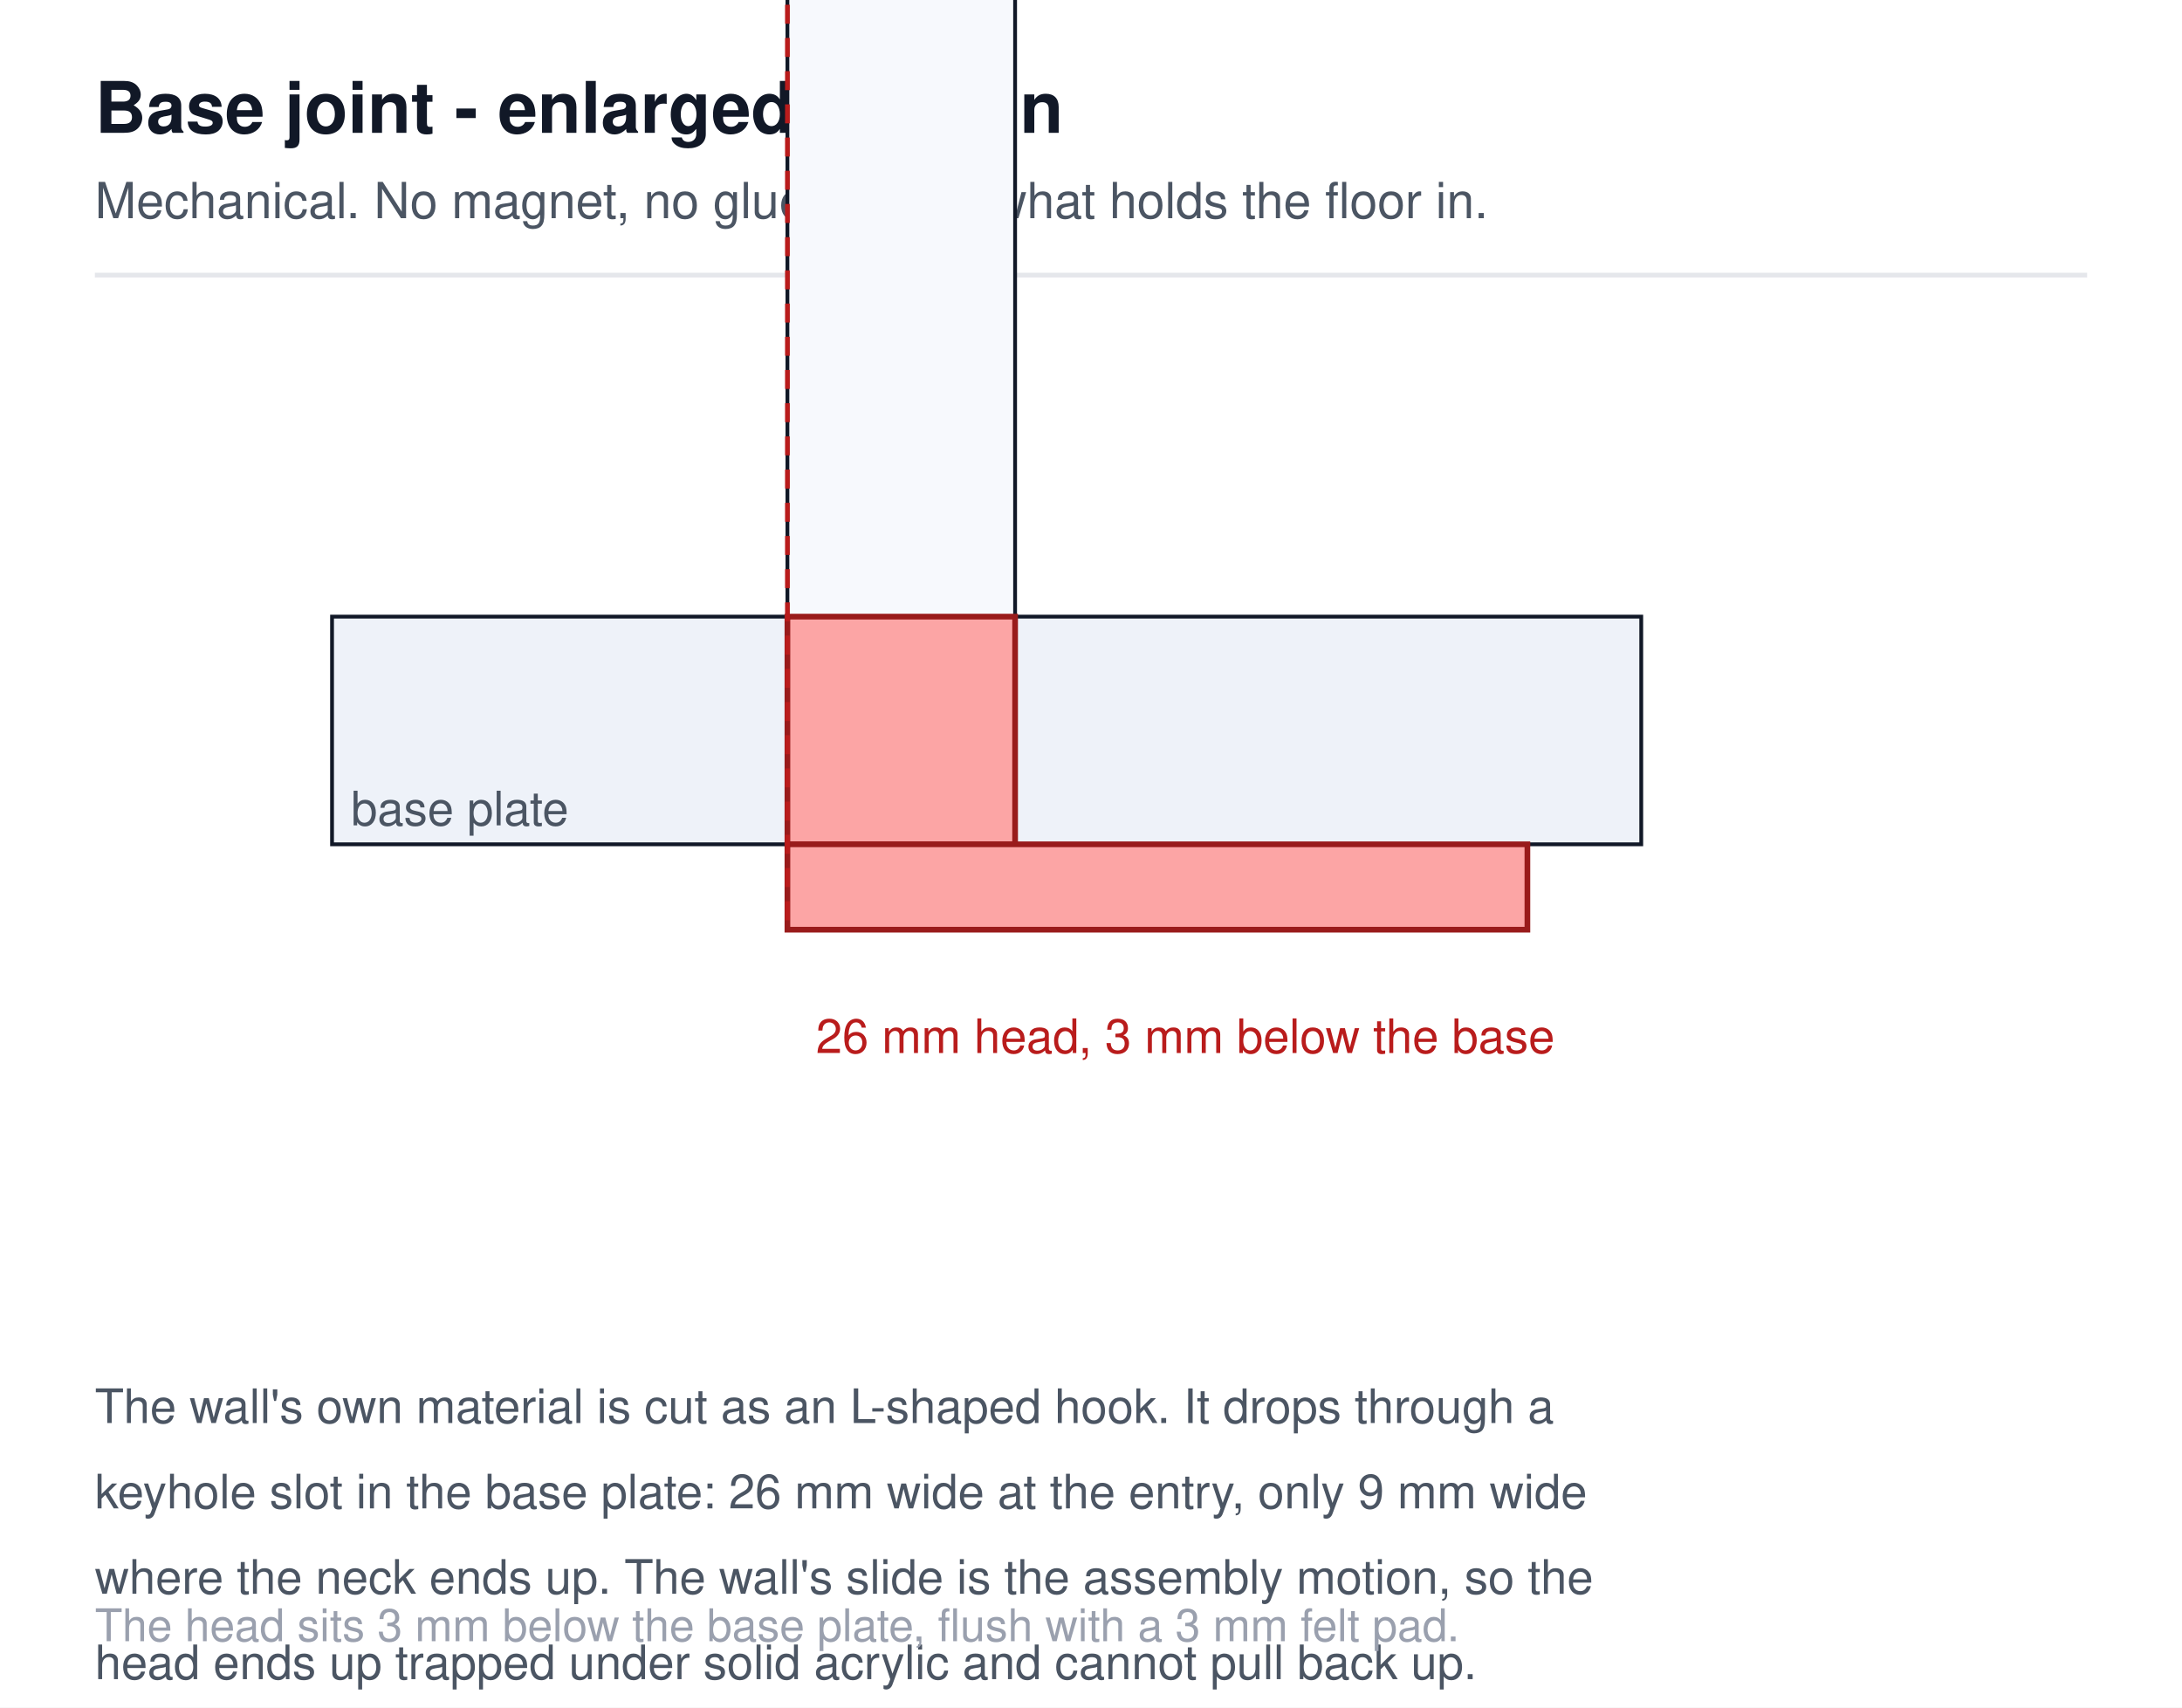
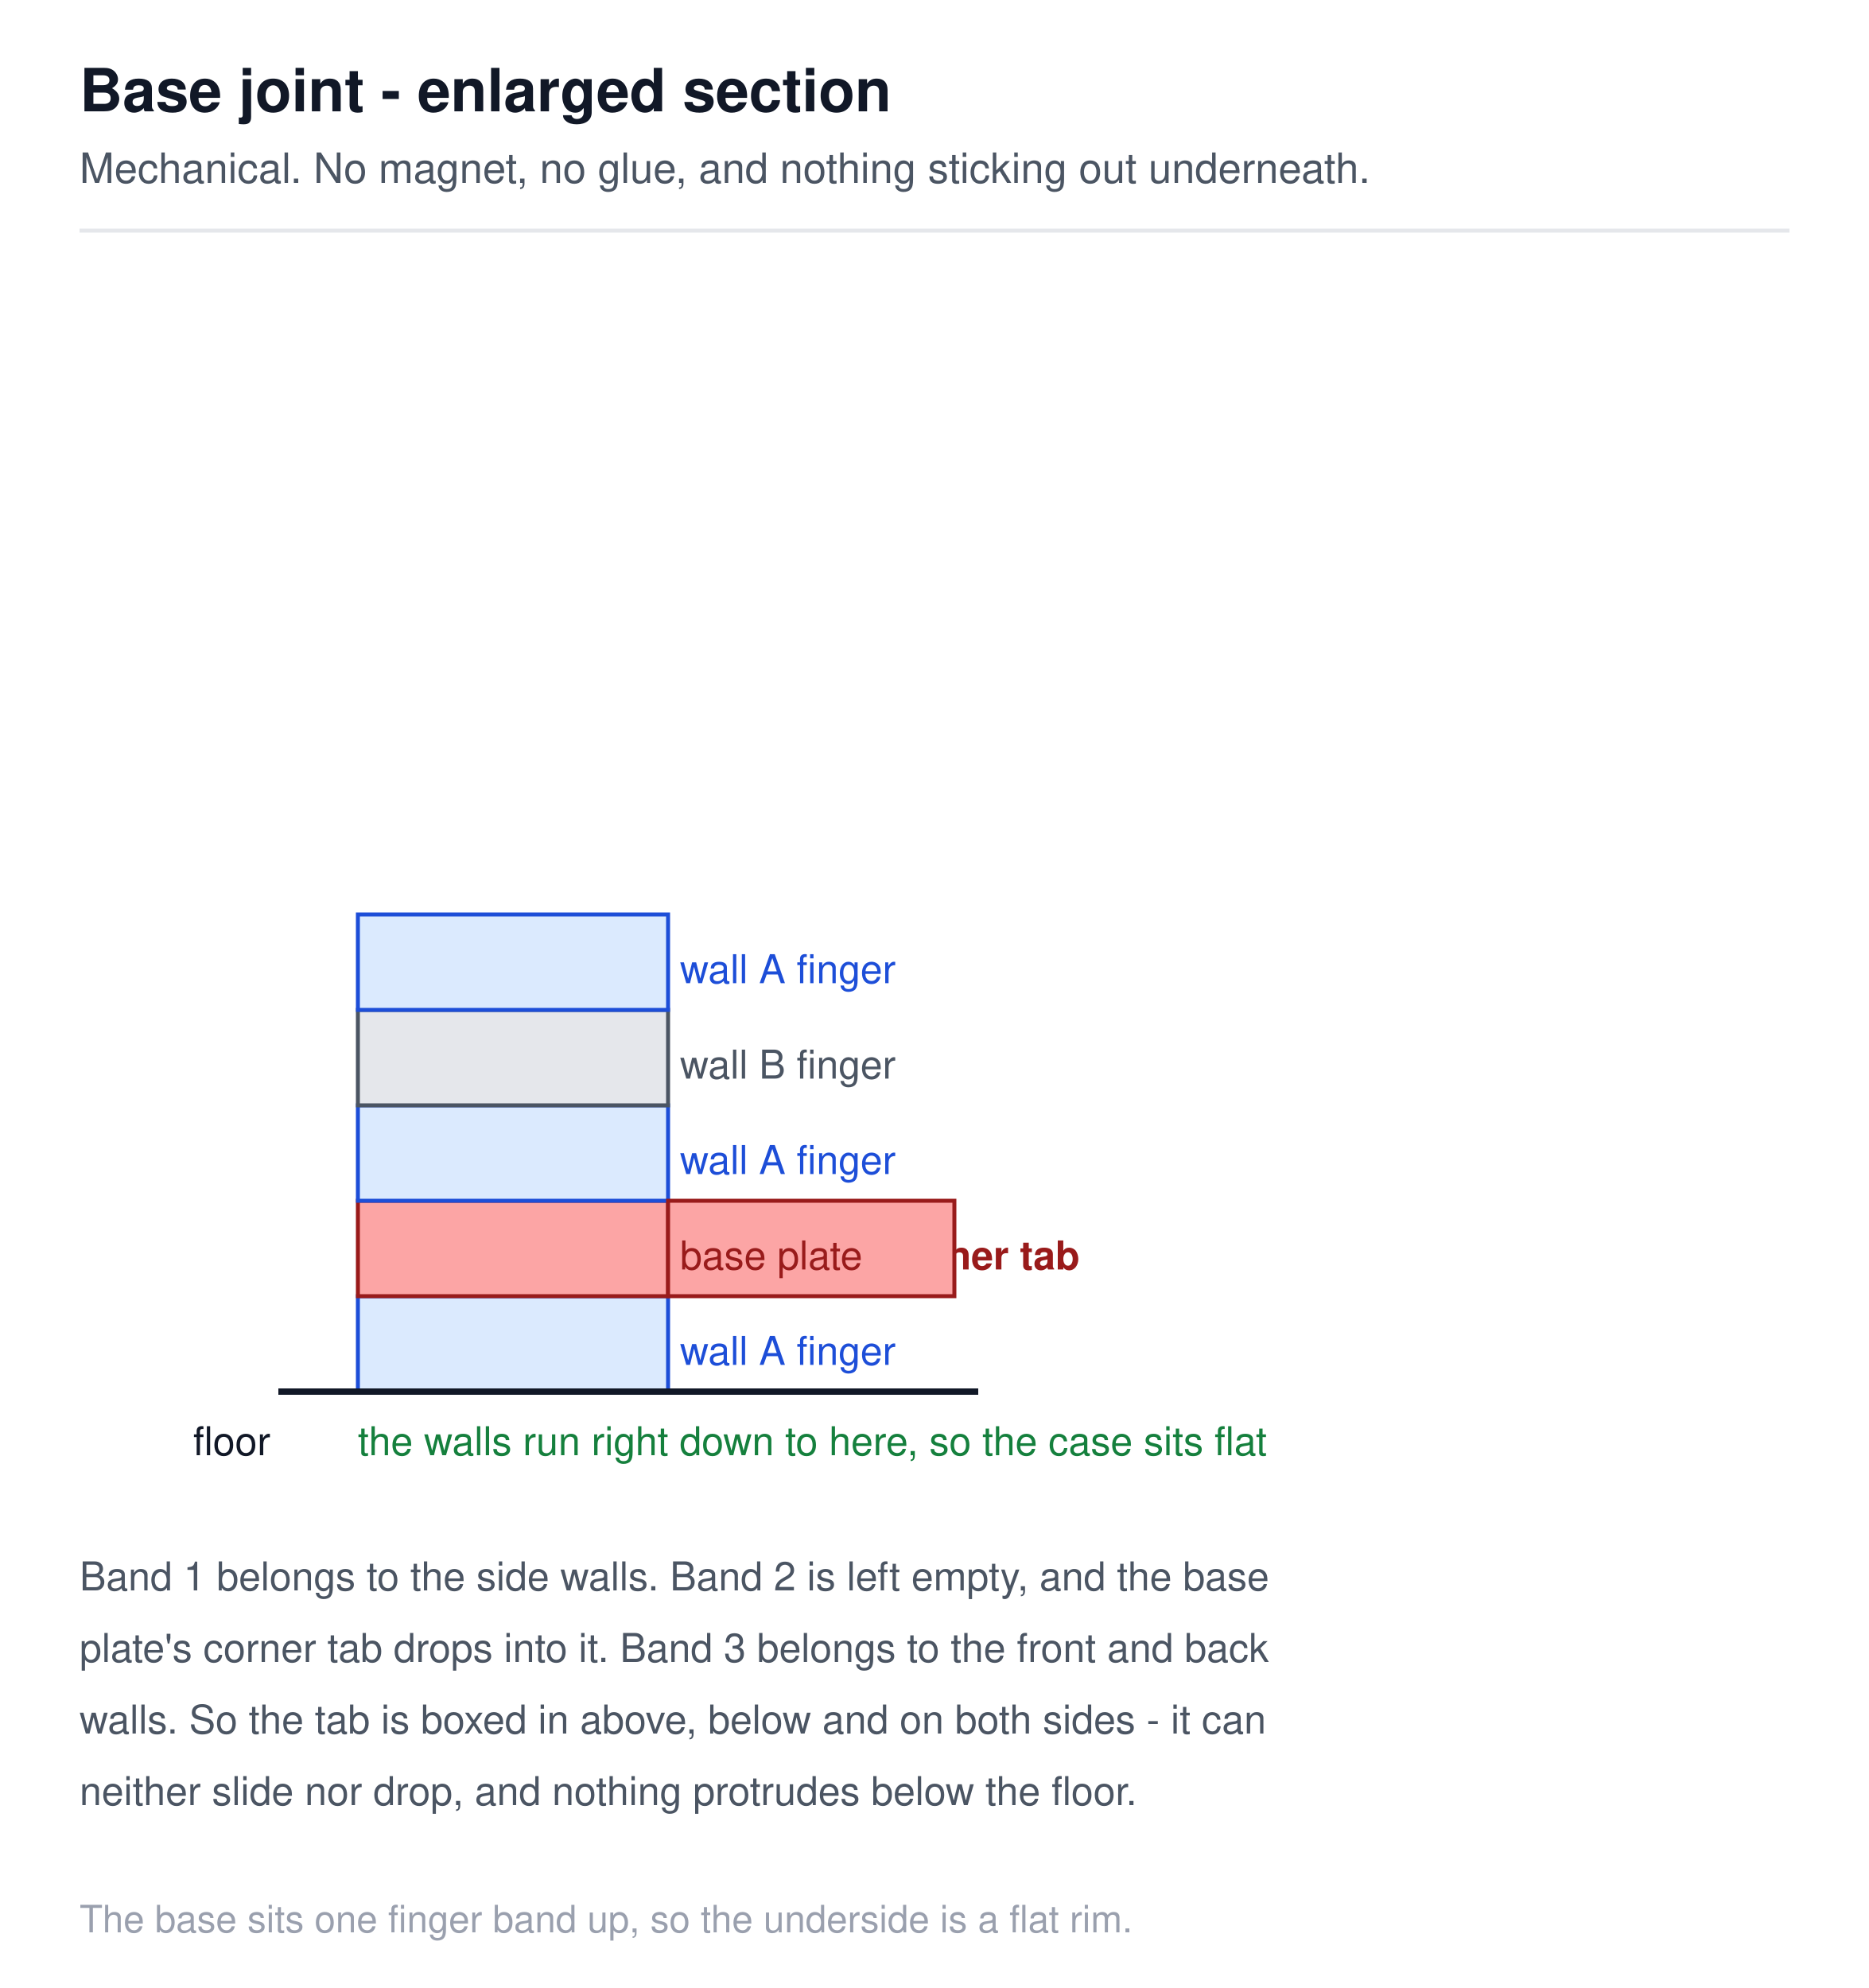
- <svg xmlns="http://www.w3.org/2000/svg" width="460" height="360" viewBox="0 0 460 360" font-family="Helvetica, Arial, sans-serif">
-   <rect width="460" height="360" fill="#ffffff" />
+ <svg xmlns="http://www.w3.org/2000/svg" width="470" height="500" viewBox="0 0 470 500" font-family="Helvetica, Arial, sans-serif">
+   <rect width="470" height="500" fill="#ffffff" />
  <text x="20" y="28" font-size="15" fill="#111827" text-anchor="start" font-weight="bold">Base joint - enlarged section</text>
-   <text x="20" y="46" font-size="10.5" fill="#4b5563" text-anchor="start" font-weight="normal">Mechanical. No magnet, no glue. This is what holds the floor in.</text>
-   <line x1="20" y1="58" x2="440" y2="58" stroke="#e5e7eb" />
-   <rect x="70.00" y="130.00" width="276.00" height="48.00" fill="#eef2f9" stroke="#111827" stroke-width="0.8" />
-   <rect x="166.00" y="-146.00" width="48.00" height="276.00" fill="#f7f9fd" stroke="#111827" stroke-width="0.8" />
-   <rect x="166.00" y="130.00" width="48.00" height="48.00" fill="#fca5a5" stroke="#991b1b" stroke-width="1.2" />
-   <rect x="166.00" y="178.00" width="156.00" height="18.00" fill="#fca5a5" stroke="#991b1b" stroke-width="1.2" />
-   <line x1="166.0" y1="-146.0" x2="166.0" y2="196.0" stroke="#b91c1c" stroke-width="1" stroke-dasharray="4 3" />
-   <text x="174.0" y="-110.0" font-size="10" fill="#4b5563" text-anchor="start" font-weight="normal">wall</text>
-   <text x="74.0" y="174.0" font-size="10" fill="#4b5563" text-anchor="start" font-weight="normal">base plate</text>
-   <text x="172.0" y="222.0" font-size="10" fill="#b91c1c" text-anchor="start" font-weight="normal">26 mm head, 3 mm below the base</text>
-   <text x="20" y="300" font-size="10" fill="#4b5563" text-anchor="start" font-weight="normal">The wall's own material is cut as an L-shaped hook. It drops through a</text>
-   <text x="20" y="318" font-size="10" fill="#4b5563" text-anchor="start" font-weight="normal">keyhole slot in the base plate: 26 mm wide at the entry, only 9 mm wide</text>
-   <text x="20" y="336" font-size="10" fill="#4b5563" text-anchor="start" font-weight="normal">where the neck ends up. The wall's slide is the assembly motion, so the</text>
-   <text x="20" y="354" font-size="10" fill="#4b5563" text-anchor="start" font-weight="normal">head ends up trapped under solid acrylic and cannot pull back up.</text>
-   <text x="20" y="346" font-size="9.5" fill="#9aa0ae" text-anchor="start" font-weight="normal">The head sits 3 mm below the base plate, flush with a 3 mm felt pad.</text>
+   <text x="20" y="46" font-size="10.5" fill="#4b5563" text-anchor="start" font-weight="normal">Mechanical. No magnet, no glue, and nothing sticking out underneath.</text>
+   <line x1="20" y1="58" x2="450" y2="58" stroke="#e5e7eb" />
+   <rect x="90.00" y="326.00" width="78.00" height="24.00" fill="#dbeafe" stroke="#1d4ed8" stroke-width="1.0" />
+   <text x="171.0" y="343.28" font-size="10" fill="#1d4ed8" text-anchor="start" font-weight="normal">wall A finger</text>
+   <rect x="90.00" y="302.00" width="78.00" height="24.00" fill="#fca5a5" stroke="#991b1b" stroke-width="1.0" />
+   <text x="171.0" y="319.28" font-size="10" fill="#991b1b" text-anchor="start" font-weight="bold">base plate corner tab</text>
+   <rect x="90.00" y="278.00" width="78.00" height="24.00" fill="#dbeafe" stroke="#1d4ed8" stroke-width="1.0" />
+   <text x="171.0" y="295.28" font-size="10" fill="#1d4ed8" text-anchor="start" font-weight="normal">wall A finger</text>
+   <rect x="90.00" y="254.00" width="78.00" height="24.00" fill="#e5e7eb" stroke="#4b5563" stroke-width="1.0" />
+   <text x="171.0" y="271.28" font-size="10" fill="#4b5563" text-anchor="start" font-weight="normal">wall B finger</text>
+   <rect x="90.00" y="230.00" width="78.00" height="24.00" fill="#dbeafe" stroke="#1d4ed8" stroke-width="1.0" />
+   <text x="171.0" y="247.28" font-size="10" fill="#1d4ed8" text-anchor="start" font-weight="normal">wall A finger</text>
+   <rect x="168.00" y="302.00" width="72.00" height="24.00" fill="#fca5a5" stroke="#991b1b" stroke-width="1.0" />
+   <text x="171.0" y="319.28" font-size="10" fill="#991b1b" text-anchor="start" font-weight="normal">base plate</text>
+   <line x1="70.0" y1="350.0" x2="246.0" y2="350.0" stroke="#111827" stroke-width="1.6" />
+   <text x="68.0" y="366.0" font-size="10" fill="#111827" text-anchor="end" font-weight="normal">floor</text>
+   <text x="90.0" y="366.0" font-size="10" fill="#15803d" text-anchor="start" font-weight="normal">the walls run right down to here, so the case sits flat</text>
+   <text x="20" y="400" font-size="10" fill="#4b5563" text-anchor="start" font-weight="normal">Band 1 belongs to the side walls. Band 2 is left empty, and the base</text>
+   <text x="20" y="418" font-size="10" fill="#4b5563" text-anchor="start" font-weight="normal">plate's corner tab drops into it. Band 3 belongs to the front and back</text>
+   <text x="20" y="436" font-size="10" fill="#4b5563" text-anchor="start" font-weight="normal">walls. So the tab is boxed in above, below and on both sides - it can</text>
+   <text x="20" y="454" font-size="10" fill="#4b5563" text-anchor="start" font-weight="normal">neither slide nor drop, and nothing protrudes below the floor.</text>
+   <text x="20" y="486" font-size="9.5" fill="#9aa0ae" text-anchor="start" font-weight="normal">The base sits one finger band up, so the underside is a flat rim.</text>
</svg>
